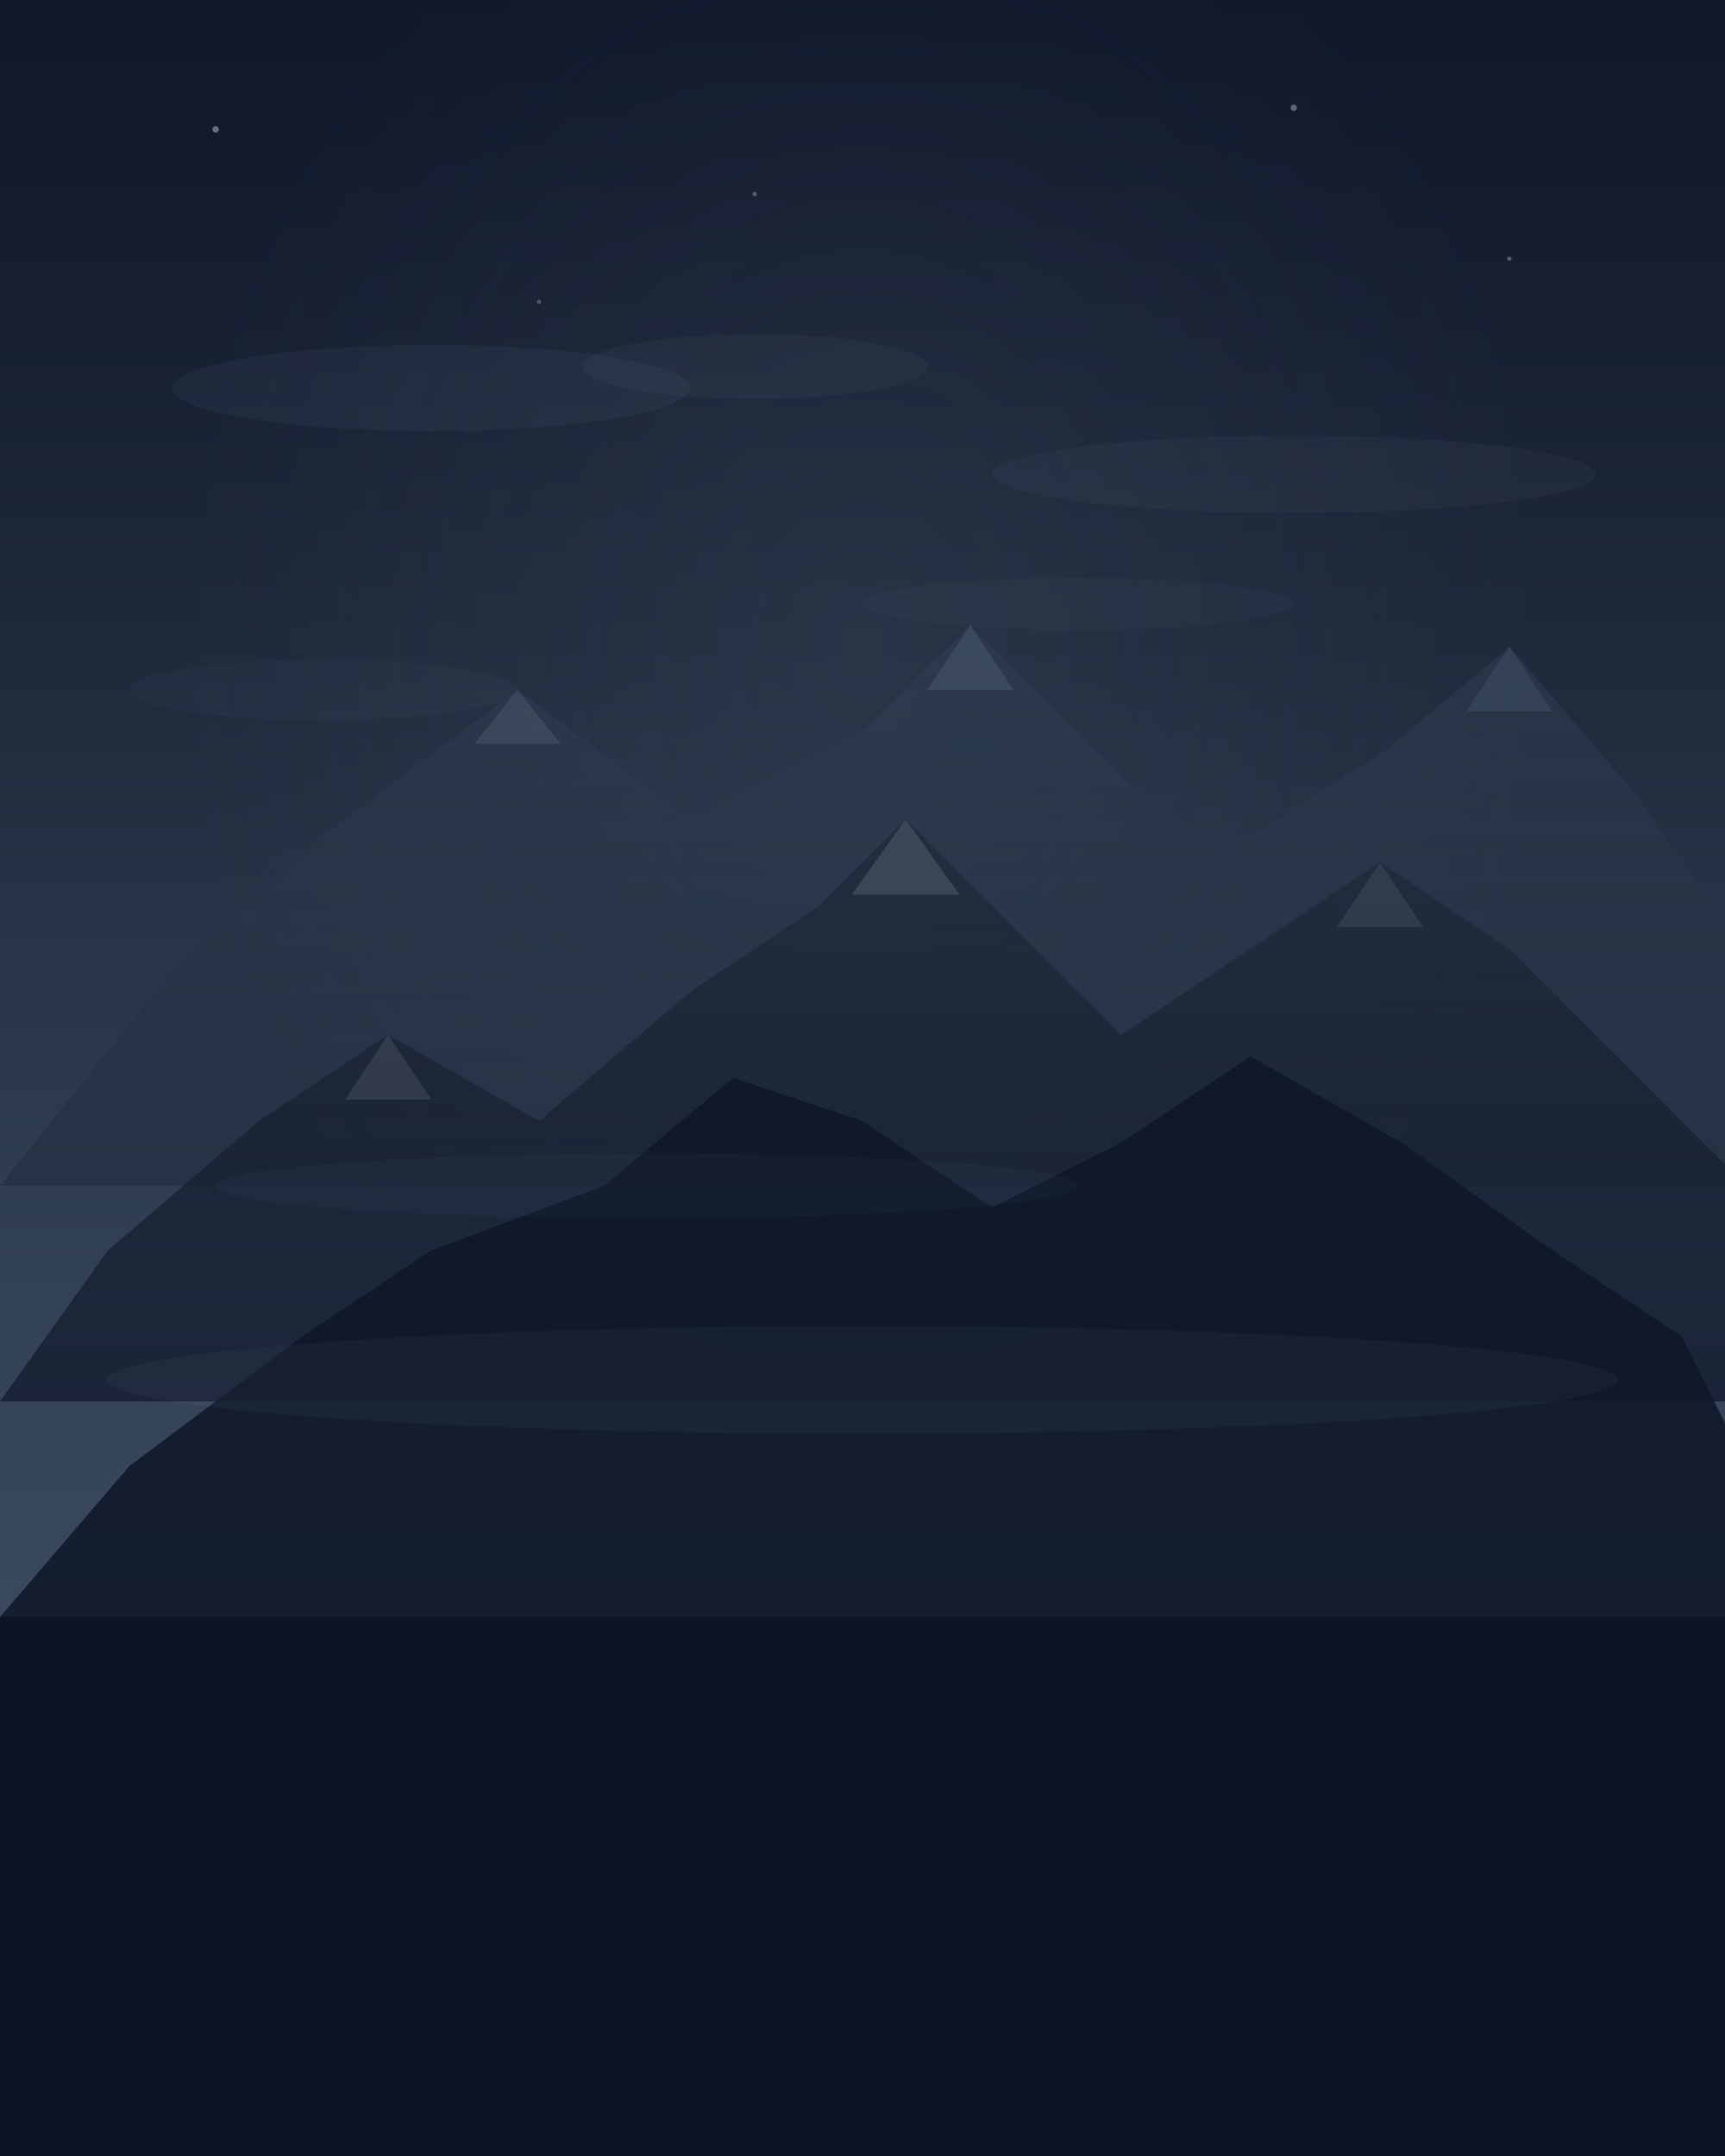
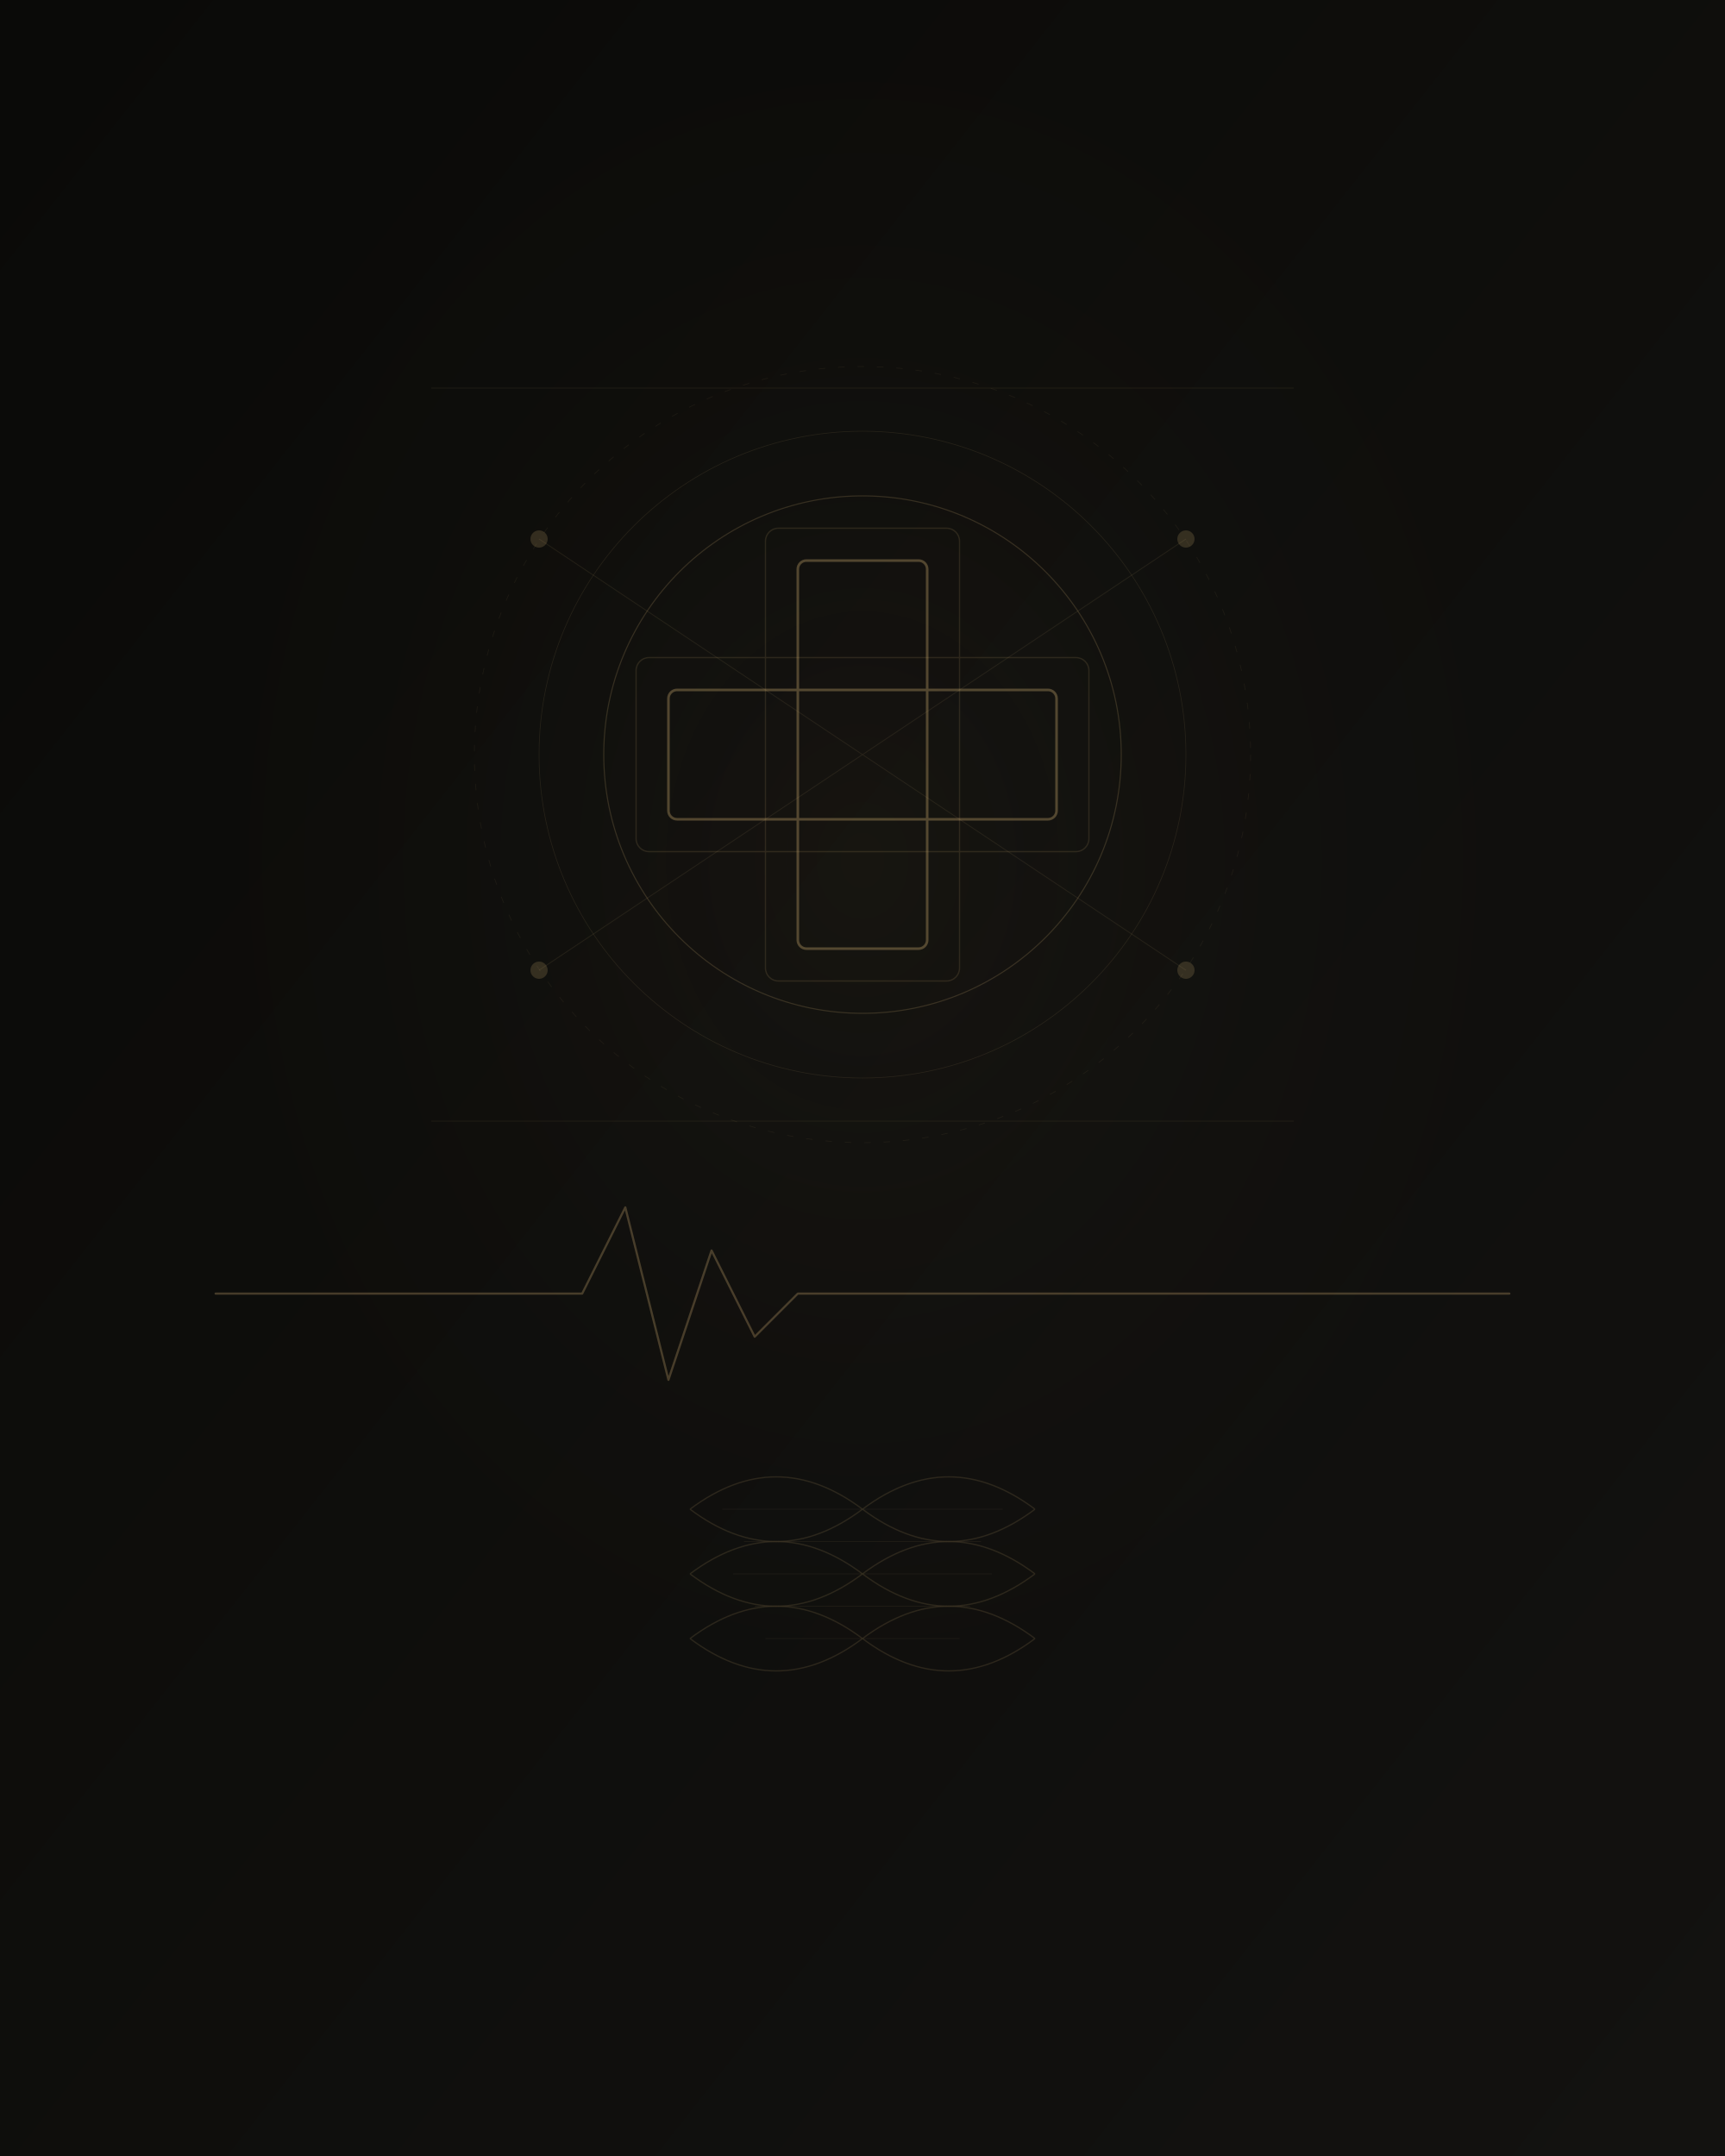
- <svg xmlns="http://www.w3.org/2000/svg" width="800" height="1000" viewBox="0 0 800 1000">
+ <svg xmlns="http://www.w3.org/2000/svg" viewBox="0 0 800 1000" width="800" height="1000">
  <defs>
-     <linearGradient id="bg" x1="0%" y1="0%" x2="0%" y2="100%">
-       <stop offset="0%" stop-color="#0f172a" />
-       <stop offset="30%" stop-color="#1e293b" />
-       <stop offset="60%" stop-color="#334155" />
-       <stop offset="100%" stop-color="#475569" />
+     <linearGradient id="bg" x1="0%" y1="0%" x2="100%" y2="100%">
+       <stop offset="0%" stop-color="#0a0a08" />
+       <stop offset="100%" stop-color="#131210" />
    </linearGradient>
-     <radialGradient id="skyglow" cx="50%" cy="30%" r="40%">
-       <stop offset="0%" stop-color="#64748b" stop-opacity="0.15" />
-       <stop offset="100%" stop-color="#64748b" stop-opacity="0" />
+     <radialGradient id="cleanGlow" cx="50%" cy="40%" r="45%">
+       <stop offset="0%" stop-color="#c9a96e" stop-opacity="0.05" />
+       <stop offset="100%" stop-color="#0a0a08" stop-opacity="0" />
    </radialGradient>
-     <linearGradient id="mtn1" x1="0%" y1="0%" x2="0%" y2="100%">
-       <stop offset="0%" stop-color="#334155" />
-       <stop offset="100%" stop-color="#1e293b" />
-     </linearGradient>
-     <linearGradient id="mtn2" x1="0%" y1="0%" x2="0%" y2="100%">
-       <stop offset="0%" stop-color="#1e293b" />
-       <stop offset="100%" stop-color="#0f172a" />
-     </linearGradient>
  </defs>
  <rect width="800" height="1000" fill="url(#bg)" />
-   <rect width="800" height="1000" fill="url(#skyglow)" />
-   <ellipse cx="200" cy="180" rx="120" ry="20" fill="#94a3b8" fill-opacity="0.06" />
-   <ellipse cx="350" cy="170" rx="80" ry="15" fill="#94a3b8" fill-opacity="0.05" />
-   <ellipse cx="600" cy="220" rx="140" ry="18" fill="#94a3b8" fill-opacity="0.05" />
-   <ellipse cx="500" cy="280" rx="100" ry="12" fill="#94a3b8" fill-opacity="0.04" />
-   <ellipse cx="150" cy="320" rx="90" ry="14" fill="#94a3b8" fill-opacity="0.04" />
-   <path d="M0 550 L80 450 L160 380 L240 320 L320 380 L400 340 L450 290 L500 340 L560 400 L640 350 L700 300 L760 370 L800 430 L800 550 Z" fill="url(#mtn1)" fill-opacity="0.5" />
-   <path d="M240 320 L220 345 L260 345 Z" fill="#94a3b8" fill-opacity="0.15" />
-   <path d="M450 290 L430 320 L470 320 Z" fill="#94a3b8" fill-opacity="0.15" />
-   <path d="M700 300 L680 330 L720 330 Z" fill="#94a3b8" fill-opacity="0.12" />
-   <path d="M0 650 L50 580 L120 520 L180 480 L250 520 L320 460 L380 420 L420 380 L460 420 L520 480 L580 440 L640 400 L700 440 L760 500 L800 540 L800 650 Z" fill="url(#mtn2)" fill-opacity="0.7" />
-   <path d="M180 480 L160 510 L200 510 Z" fill="#cbd5e1" fill-opacity="0.12" />
-   <path d="M420 380 L395 415 L445 415 Z" fill="#cbd5e1" fill-opacity="0.15" />
-   <path d="M640 400 L620 430 L660 430 Z" fill="#cbd5e1" fill-opacity="0.1" />
-   <path d="M0 750 L60 680 L140 620 L200 580 L280 550 L340 500 L400 520 L460 560 L520 530 L580 490 L650 530 L720 580 L780 620 L800 660 L800 750 Z" fill="#0f172a" fill-opacity="0.85" />
-   <rect x="0" y="750" width="800" height="250" fill="#0c1322" />
-   <ellipse cx="400" cy="640" rx="350" ry="25" fill="#94a3b8" fill-opacity="0.05" />
-   <ellipse cx="300" cy="550" rx="200" ry="15" fill="#94a3b8" fill-opacity="0.04" />
-   <circle cx="100" cy="60" r="1.5" fill="#e2e8f0" fill-opacity="0.4" />
-   <circle cx="350" cy="90" r="1" fill="#e2e8f0" fill-opacity="0.3" />
-   <circle cx="600" cy="50" r="1.5" fill="#e2e8f0" fill-opacity="0.35" />
-   <circle cx="700" cy="120" r="1" fill="#e2e8f0" fill-opacity="0.3" />
-   <circle cx="250" cy="140" r="1" fill="#e2e8f0" fill-opacity="0.25" />
+   <rect width="800" height="1000" fill="url(#cleanGlow)" />
+   <g transform="translate(400,350)" stroke="#c9a96e" fill="none" opacity="0.35" stroke-width="1.2">
+     <rect x="-30" y="-90" width="60" height="180" rx="4" />
+     <rect x="-90" y="-30" width="180" height="60" rx="4" />
+   </g>
+   <g transform="translate(400,350)" stroke="#c9a96e" fill="none" opacity="0.15" stroke-width="0.6">
+     <rect x="-45" y="-105" width="90" height="210" rx="6" />
+     <rect x="-105" y="-45" width="210" height="90" rx="6" />
+   </g>
+   <circle cx="400" cy="350" r="120" stroke="#c9a96e" stroke-width="0.5" fill="none" opacity="0.2" />
+   <circle cx="400" cy="350" r="150" stroke="#c9a96e" stroke-width="0.3" fill="none" opacity="0.12" />
+   <circle cx="400" cy="350" r="180" stroke="#c9a96e" stroke-width="0.3" fill="none" opacity="0.08" stroke-dasharray="3,6" />
+   <polyline points="100,600 200,600 250,600 270,600 290,560 310,640 330,580 350,620 370,600 500,600 700,600" stroke="#c9a96e" stroke-width="1" fill="none" opacity="0.3" stroke-linecap="round" stroke-linejoin="round" />
+   <g transform="translate(400,700)" stroke="#c9a96e" fill="none" opacity="0.15" stroke-width="0.6">
+     <path d="M-80,0 Q-40,-30 0,0 Q40,30 80,0" />
+     <path d="M-80,0 Q-40,30 0,0 Q40,-30 80,0" />
+     <path d="M-80,30 Q-40,0 0,30 Q40,60 80,30" />
+     <path d="M-80,30 Q-40,60 0,30 Q40,0 80,30" />
+     <path d="M-80,60 Q-40,30 0,60 Q40,90 80,60" />
+     <path d="M-80,60 Q-40,90 0,60 Q40,30 80,60" />
+   </g>
+   <g stroke="#c9a96e" stroke-width="0.3" opacity="0.1">
+     <line x1="335" y1="700" x2="465" y2="700" />
+     <line x1="345" y1="715" x2="455" y2="715" />
+     <line x1="340" y1="730" x2="460" y2="730" />
+     <line x1="350" y1="745" x2="450" y2="745" />
+     <line x1="355" y1="760" x2="445" y2="760" />
+   </g>
+   <g fill="#c9a96e" opacity="0.2">
+     <circle cx="250" cy="250" r="4" />
+     <circle cx="550" cy="250" r="4" />
+     <circle cx="250" cy="450" r="4" />
+     <circle cx="550" cy="450" r="4" />
+   </g>
+   <g stroke="#c9a96e" stroke-width="0.4" opacity="0.1">
+     <line x1="250" y1="250" x2="400" y2="350" />
+     <line x1="550" y1="250" x2="400" y2="350" />
+     <line x1="250" y1="450" x2="400" y2="350" />
+     <line x1="550" y1="450" x2="400" y2="350" />
+   </g>
+   <line x1="200" y1="180" x2="600" y2="180" stroke="#c9a96e" stroke-width="0.3" opacity="0.12" />
+   <line x1="200" y1="520" x2="600" y2="520" stroke="#c9a96e" stroke-width="0.3" opacity="0.12" />
</svg>
